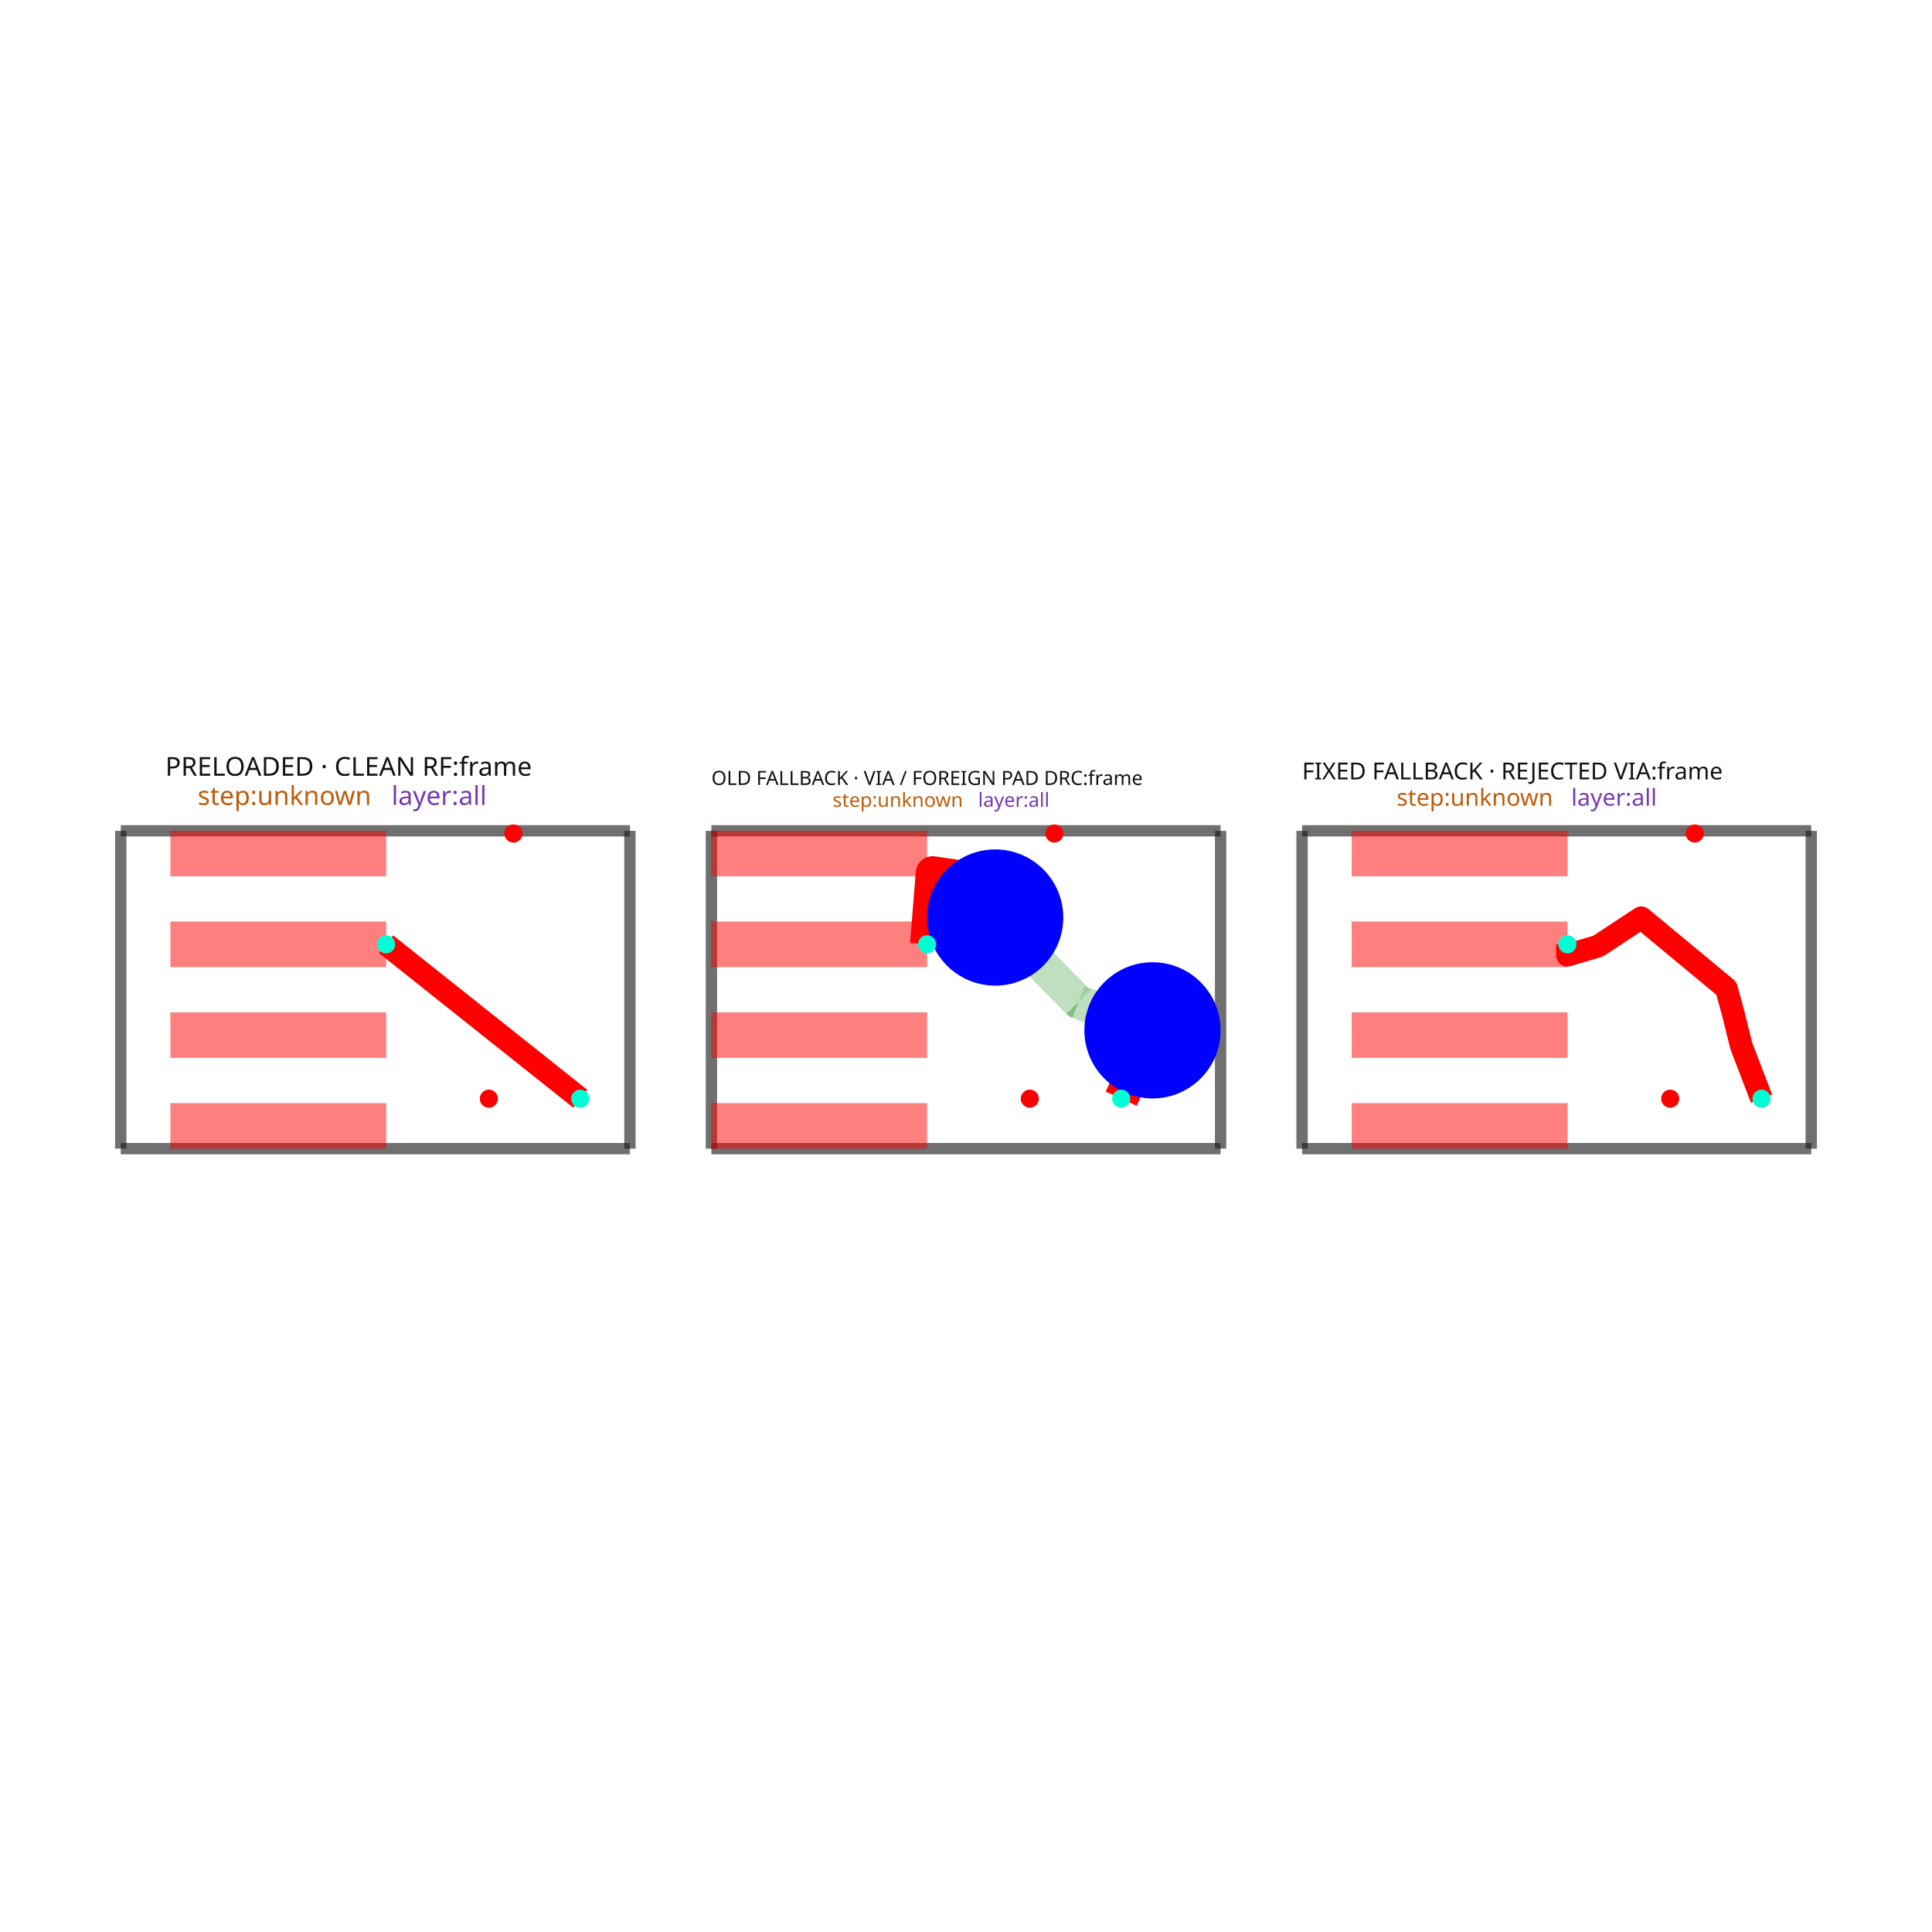
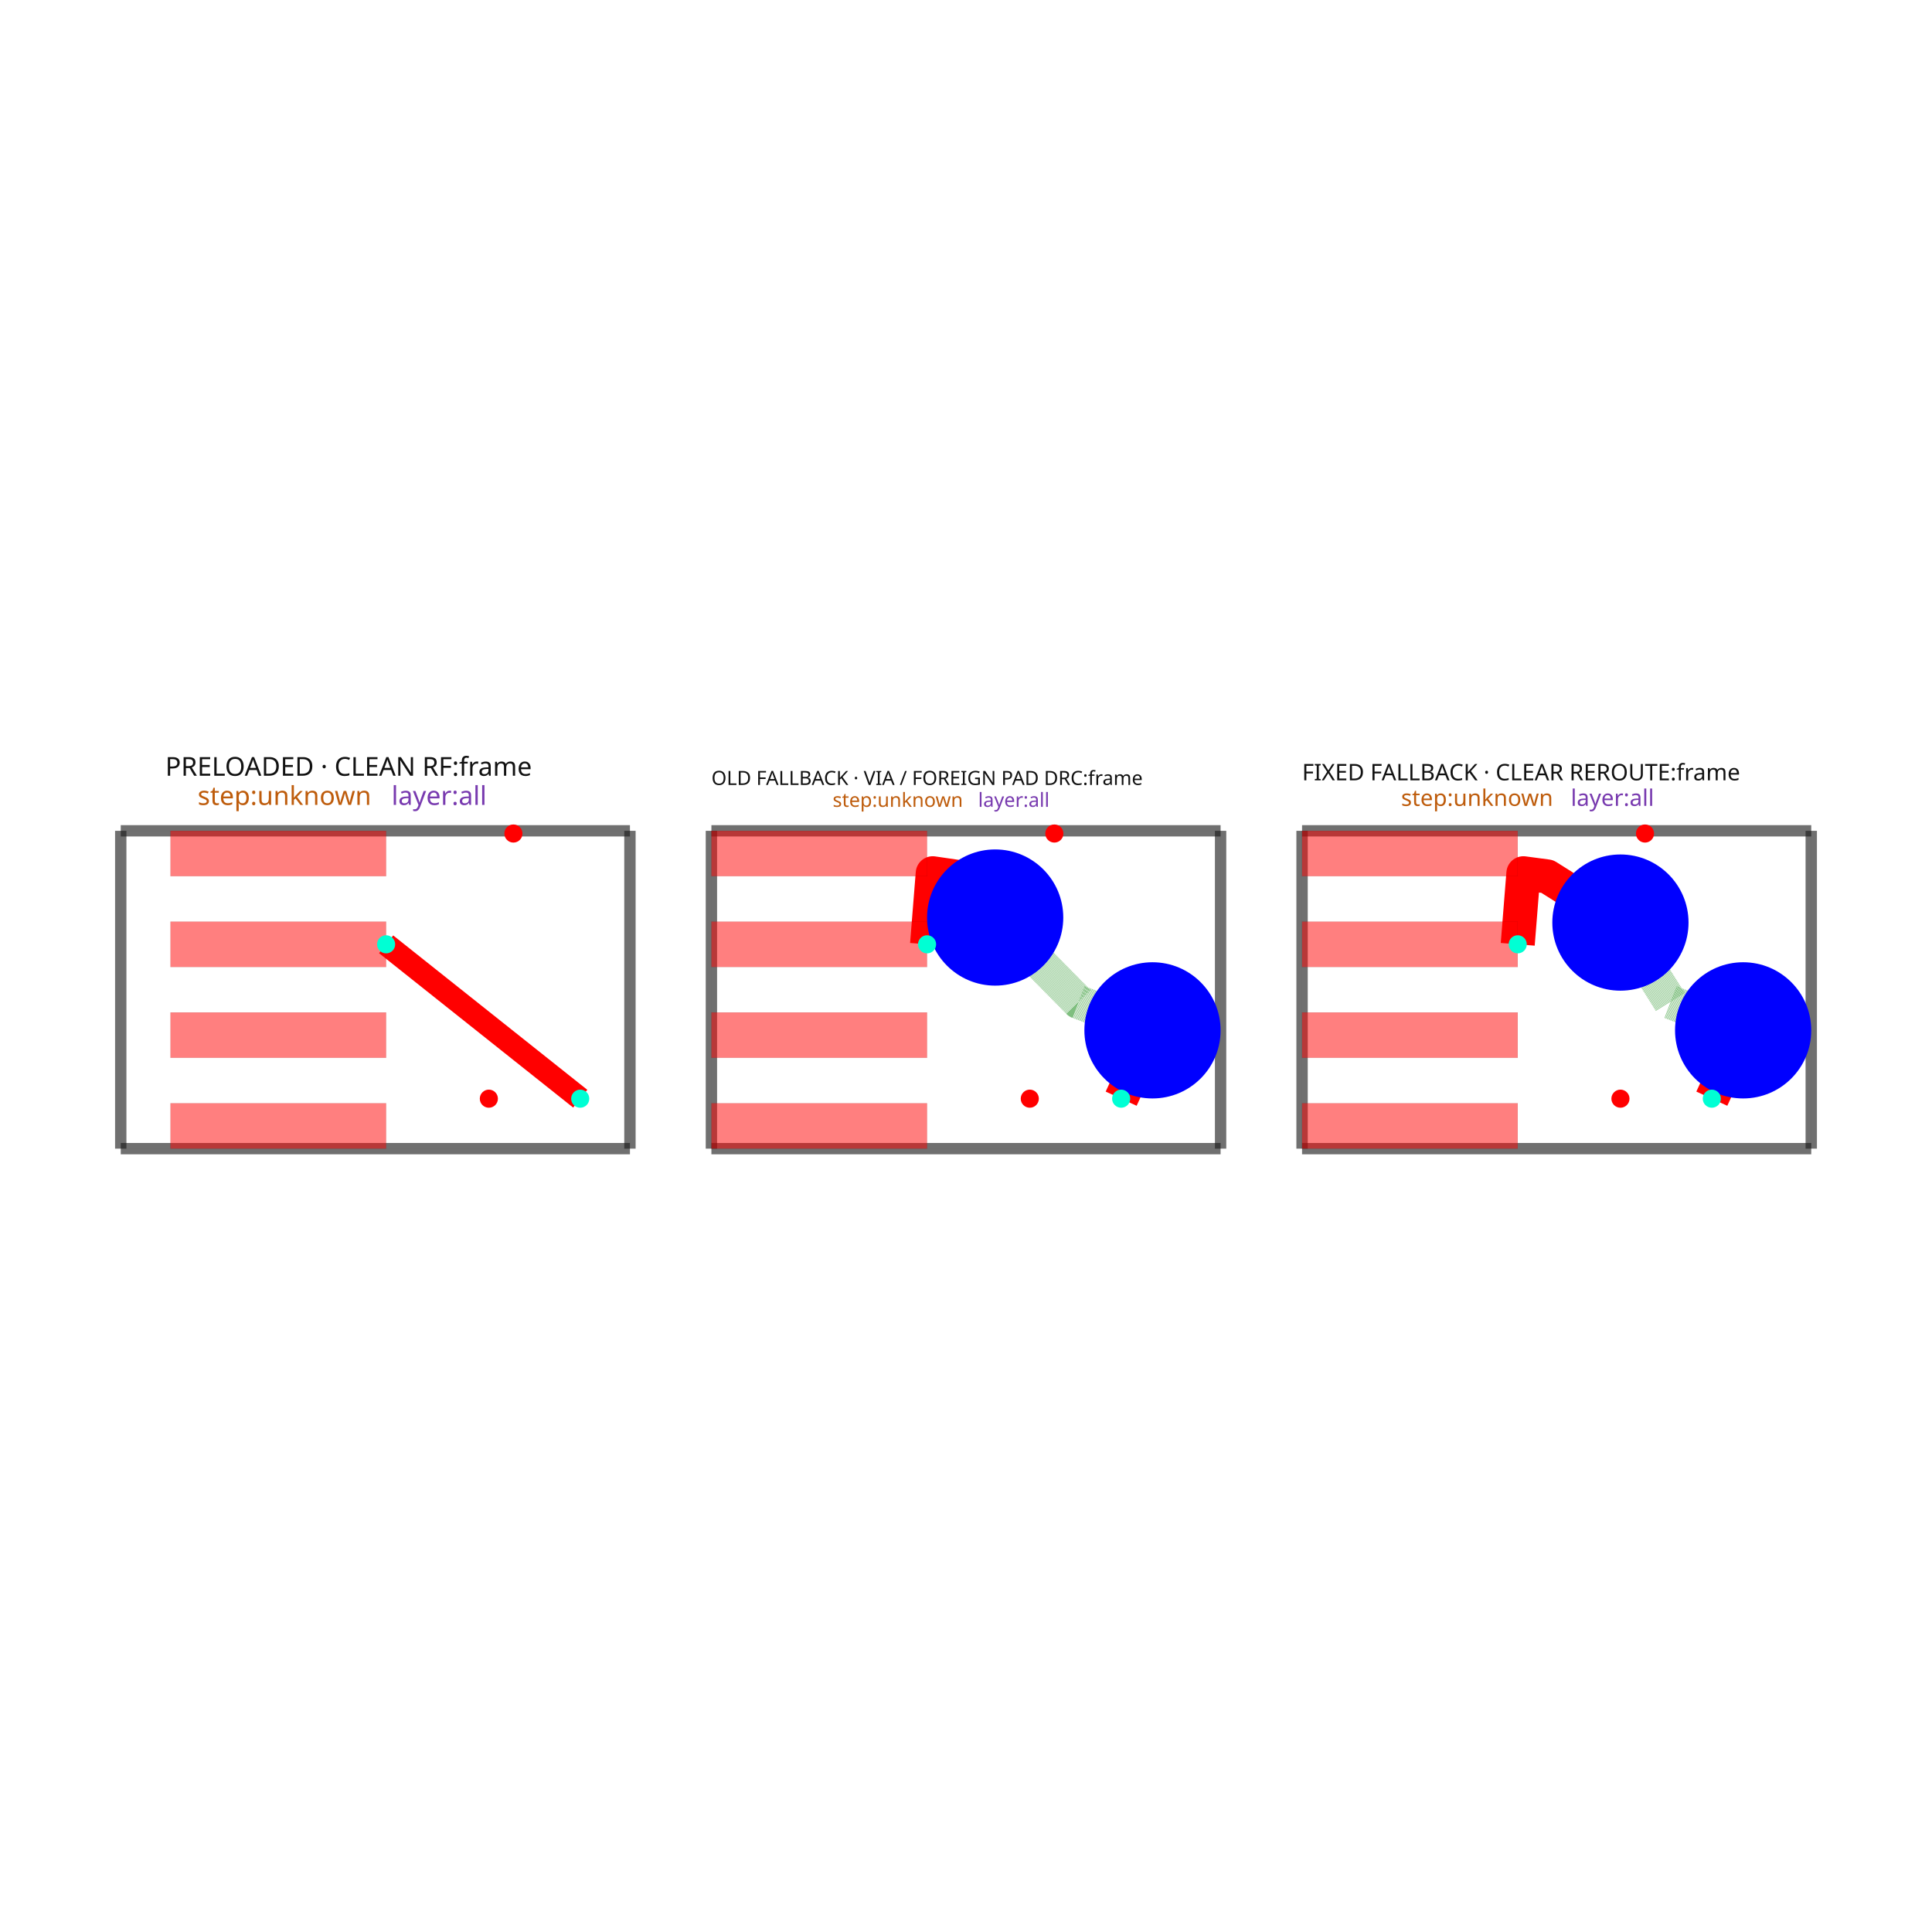
<svg xmlns="http://www.w3.org/2000/svg" width="640" height="640" viewBox="0 0 640 640">
  <rect width="100%" height="100%" fill="white" />
  <g>
    <polyline data-points="0,0 2.2429999999999994,0" data-type="line" data-label="" points="40,380.496 208.675,380.496" fill="none" stroke="rgba(25,25,25,0.62)" stroke-linejoin="round" stroke-width="3.76" />
  </g>
  <g>
    <polyline data-points="2.2429999999999994,0 2.2429999999999994,1.4" data-type="line" data-label="" points="208.675,380.496 208.675,275.216" fill="none" stroke="rgba(25,25,25,0.62)" stroke-linejoin="round" stroke-width="3.76" />
  </g>
  <g>
    <polyline data-points="2.2429999999999994,1.4 0,1.4" data-type="line" data-label="" points="208.675,275.216 40,275.216" fill="none" stroke="rgba(25,25,25,0.62)" stroke-linejoin="round" stroke-width="3.76" />
  </g>
  <g>
    <polyline data-points="0,1.4 0,0" data-type="line" data-label="" points="40,275.216 40,380.496" fill="none" stroke="rgba(25,25,25,0.62)" stroke-linejoin="round" stroke-width="3.76" />
  </g>
  <g>
    <polyline data-points="1.1689999999999996,0.9 2.023999999999999,0.21999999999999997" data-type="line" data-label="" points="127.909,312.816 192.206,363.952" fill="none" stroke="red" stroke-linejoin="round" stroke-width="7.52" />
  </g>
  <g>
    <polyline data-points="2.6018799999999995,0 4.844879999999999,0" data-type="line" data-label="" points="235.663,380.496 404.337,380.496" fill="none" stroke="rgba(25,25,25,0.62)" stroke-linejoin="round" stroke-width="3.76" />
  </g>
  <g>
    <polyline data-points="4.844879999999999,0 4.844879999999999,1.4" data-type="line" data-label="" points="404.337,380.496 404.337,275.216" fill="none" stroke="rgba(25,25,25,0.62)" stroke-linejoin="round" stroke-width="3.76" />
  </g>
  <g>
    <polyline data-points="4.844879999999999,1.4 2.6018799999999995,1.4" data-type="line" data-label="" points="404.337,275.216 235.663,275.216" fill="none" stroke="rgba(25,25,25,0.62)" stroke-linejoin="round" stroke-width="3.76" />
  </g>
  <g>
    <polyline data-points="2.6018799999999995,1.4 2.6018799999999995,0" data-type="line" data-label="" points="235.663,275.216 235.663,380.496" fill="none" stroke="rgba(25,25,25,0.62)" stroke-linejoin="round" stroke-width="3.76" />
  </g>
  <g>
    <polyline data-points="3.551879999999999,0.9 3.576879999999999,1.213 3.679879999999999,1.198 3.851880999999999,1.0179605811738384" data-type="line" data-label="" points="307.103,312.816 308.983,289.278 316.729,290.406 329.663,303.945" fill="none" stroke="red" stroke-linejoin="round" stroke-width="11.28" />
  </g>
  <g>
    <polyline data-points="3.851880999999999,1.0179605811738384 4.218879999999999,0.646 4.544879999999999,0.521" data-type="line" data-label="" points="329.663,303.945 357.262,331.917 381.777,341.317" fill="none" stroke="rgba(0,128,0,0.5)" stroke-linejoin="round" stroke-width="11.28" stroke-dasharray="0.2 0.2" />
  </g>
  <g>
    <polyline data-points="4.544879999999999,0.521 4.406879999999998,0.21999999999999997" data-type="line" data-label="" points="381.777,341.317 371.4,363.952" fill="none" stroke="red" stroke-linejoin="round" stroke-width="11.28" />
  </g>
  <g>
    <polyline data-points="5.203759999999999,0 7.4467599999999985,0" data-type="line" data-label="" points="431.325,380.496 600,380.496" fill="none" stroke="rgba(25,25,25,0.62)" stroke-linejoin="round" stroke-width="3.76" />
  </g>
  <g>
    <polyline data-points="7.4467599999999985,0 7.4467599999999985,1.4" data-type="line" data-label="" points="600,380.496 600,275.216" fill="none" stroke="rgba(25,25,25,0.62)" stroke-linejoin="round" stroke-width="3.76" />
  </g>
  <g>
    <polyline data-points="7.4467599999999985,1.4 5.203759999999999,1.4" data-type="line" data-label="" points="600,275.216 431.325,275.216" fill="none" stroke="rgba(25,25,25,0.62)" stroke-linejoin="round" stroke-width="3.76" />
  </g>
  <g>
    <polyline data-points="5.203759999999999,1.4 5.203759999999999,0" data-type="line" data-label="" points="431.325,275.216 431.325,380.496" fill="none" stroke="rgba(25,25,25,0.62)" stroke-linejoin="round" stroke-width="3.76" />
  </g>
  <g>
-     <polyline data-points="6.372759999999999,0.9 6.372759999999999,0.852 6.507759999999998,0.892 6.697759999999999,1.0170000000000001 7.072759999999999,0.706 7.1037599999999985,0.593 7.138759999999999,0.452 7.227759999999998,0.21999999999999997" data-type="line" data-label="" points="519.235,312.816 519.235,316.426 529.387,313.418 543.675,304.017 571.875,327.405 574.206,335.902 576.838,346.506 583.531,363.952" fill="none" stroke="red" stroke-linejoin="round" stroke-width="7.52" />
+     <polyline data-points="6.153759999999998,0.9 6.178759999999999,1.213 6.283759999999998,1.199 6.606171684922056,0.9957990065734122" data-type="line" data-label="" points="502.766,312.816 504.646,289.278 512.542,290.331 536.787,305.612" fill="none" stroke="red" stroke-linejoin="round" stroke-width="11.28" />
+   </g>
+   <g>
+     <polyline data-points="6.606171684922056,0.9957990065734122 6.825759999999998,0.646 7.146759999999999,0.521" data-type="line" data-label="" points="536.787,305.612 553.3,331.917 577.44,341.317" fill="none" stroke="rgba(0,128,0,0.5)" stroke-linejoin="round" stroke-width="11.28" stroke-dasharray="0.2 0.2" />
+   </g>
+   <g>
+     <polyline data-points="7.146759999999999,0.521 7.008759999999998,0.21999999999999997" data-type="line" data-label="" points="577.44,341.317 567.062,363.952" fill="none" stroke="red" stroke-linejoin="round" stroke-width="11.28" />
  </g>
  <g>
    <rect data-type="rect" data-label="PRELOADED · CLEAN RF:frame step:unknown layer:all" data-x="1.1214999999999997" data-y="0.7" x="40" y="275.216" width="168.675" height="105.281" fill="rgba(255,255,255,0)" stroke="rgba(25,25,25,0.42)" stroke-width="0.013" />
  </g>
  <g>
    <rect data-type="rect" data-label="top" data-x="0.694" data-y="0.09999999999999998" x="56.469" y="365.456" width="71.44" height="15.04" fill="rgba(255,0,0,0.5)" stroke="black" stroke-width="0.013" />
  </g>
  <g>
    <rect data-type="rect" data-label="top" data-x="0.694" data-y="0.5" x="56.469" y="335.376" width="71.44" height="15.04" fill="rgba(255,0,0,0.5)" stroke="black" stroke-width="0.013" />
  </g>
  <g>
    <rect data-type="rect" data-label="top" data-x="0.694" data-y="0.9" x="56.469" y="305.296" width="71.44" height="15.04" fill="rgba(255,0,0,0.5)" stroke="black" stroke-width="0.013" />
  </g>
  <g>
    <rect data-type="rect" data-label="top" data-x="0.694" data-y="1.3" x="56.469" y="275.216" width="71.44" height="15.04" fill="rgba(255,0,0,0.5)" stroke="black" stroke-width="0.013" />
  </g>
  <g>
    <rect data-type="rect" data-label="OLD FALLBACK · VIA / FOREIGN PAD DRC:frame step:unknown layer:all" data-x="3.7233799999999992" data-y="0.7" x="235.663" y="275.216" width="168.675" height="105.281" fill="rgba(255,255,255,0)" stroke="rgba(25,25,25,0.42)" stroke-width="0.013" />
  </g>
  <g>
    <rect data-type="rect" data-label="top" data-x="3.076879999999999" data-y="0.09999999999999998" x="235.663" y="365.456" width="71.44" height="15.04" fill="rgba(255,0,0,0.5)" stroke="black" stroke-width="0.013" />
  </g>
  <g>
    <rect data-type="rect" data-label="top" data-x="3.076879999999999" data-y="0.5" x="235.663" y="335.376" width="71.44" height="15.04" fill="rgba(255,0,0,0.5)" stroke="black" stroke-width="0.013" />
  </g>
  <g>
    <rect data-type="rect" data-label="top" data-x="3.076879999999999" data-y="0.9" x="235.663" y="305.296" width="71.44" height="15.04" fill="rgba(255,0,0,0.5)" stroke="black" stroke-width="0.013" />
  </g>
  <g>
    <rect data-type="rect" data-label="top" data-x="3.076879999999999" data-y="1.3" x="235.663" y="275.216" width="71.44" height="15.04" fill="rgba(255,0,0,0.5)" stroke="black" stroke-width="0.013" />
  </g>
  <g>
-     <rect data-type="rect" data-label="FIXED FALLBACK · REJECTED VIA:frame step:unknown layer:all" data-x="6.325259999999998" data-y="0.7" x="431.325" y="275.216" width="168.675" height="105.281" fill="rgba(255,255,255,0)" stroke="rgba(25,25,25,0.42)" stroke-width="0.013" />
+     <rect data-type="rect" data-label="FIXED FALLBACK · CLEAR REROUTE:frame step:unknown layer:all" data-x="6.325259999999998" data-y="0.7" x="431.325" y="275.216" width="168.675" height="105.281" fill="rgba(255,255,255,0)" stroke="rgba(25,25,25,0.42)" stroke-width="0.013" />
  </g>
  <g>
-     <rect data-type="rect" data-label="top" data-x="5.897759999999999" data-y="0.09999999999999998" x="447.794" y="365.456" width="71.44" height="15.04" fill="rgba(255,0,0,0.5)" stroke="black" stroke-width="0.013" />
+     <rect data-type="rect" data-label="top" data-x="5.678759999999999" data-y="0.09999999999999998" x="431.325" y="365.456" width="71.44" height="15.04" fill="rgba(255,0,0,0.5)" stroke="black" stroke-width="0.013" />
  </g>
  <g>
-     <rect data-type="rect" data-label="top" data-x="5.897759999999999" data-y="0.5" x="447.794" y="335.376" width="71.44" height="15.04" fill="rgba(255,0,0,0.5)" stroke="black" stroke-width="0.013" />
+     <rect data-type="rect" data-label="top" data-x="5.678759999999999" data-y="0.5" x="431.325" y="335.376" width="71.44" height="15.04" fill="rgba(255,0,0,0.5)" stroke="black" stroke-width="0.013" />
  </g>
  <g>
-     <rect data-type="rect" data-label="top" data-x="5.897759999999999" data-y="0.9" x="447.794" y="305.296" width="71.44" height="15.04" fill="rgba(255,0,0,0.5)" stroke="black" stroke-width="0.013" />
+     <rect data-type="rect" data-label="top" data-x="5.678759999999999" data-y="0.9" x="431.325" y="305.296" width="71.44" height="15.04" fill="rgba(255,0,0,0.5)" stroke="black" stroke-width="0.013" />
  </g>
  <g>
-     <rect data-type="rect" data-label="top" data-x="5.897759999999999" data-y="1.3" x="447.794" y="275.216" width="71.44" height="15.04" fill="rgba(255,0,0,0.5)" stroke="black" stroke-width="0.013" />
+     <rect data-type="rect" data-label="top" data-x="5.678759999999999" data-y="1.3" x="431.325" y="275.216" width="71.44" height="15.04" fill="rgba(255,0,0,0.5)" stroke="black" stroke-width="0.013" />
  </g>
  <circle data-type="circle" data-label="" data-x="3.851880999999999" data-y="1.0179605811738384" cx="329.663" cy="303.945" r="22.56" fill="blue" stroke="none" stroke-width="0.013" />
  <circle data-type="circle" data-label="" data-x="4.544879999999999" data-y="0.521" cx="381.777" cy="341.317" r="22.56" fill="blue" stroke="none" stroke-width="0.013" />
+   <circle data-type="circle" data-label="" data-x="6.606171684922056" data-y="0.9957990065734122" cx="536.787" cy="305.612" r="22.56" fill="blue" stroke="none" stroke-width="0.013" />
+   <circle data-type="circle" data-label="" data-x="7.146759999999999" data-y="0.521" cx="577.44" cy="341.317" r="22.56" fill="blue" stroke="none" stroke-width="0.013" />
  <text data-type="text" data-label="PRELOADED · CLEAN RF:frame" data-x="0.19621199999999972" data-y="1.608936" x="54.755" y="259.504" fill="rgb(18,18,18)" font-size="8.633" font-family="sans-serif" text-anchor="start" dominant-baseline="text-after-edge">PRELOADED · CLEAN RF:frame</text>
  <text data-type="text" data-label="step:unknown" data-x="0.33856399999999975" data-y="1.48036" x="65.46" y="269.173" fill="rgb(190,92,12)" font-size="8.633" font-family="sans-serif" text-anchor="start" dominant-baseline="text-after-edge">step:unknown</text>
  <text data-type="text" data-label=" layer:all" data-x="1.1926759999999996" data-y="1.48036" x="129.69" y="269.173" fill="rgb(120,58,175)" font-size="8.633" font-family="sans-serif" text-anchor="start" dominant-baseline="text-after-edge"> layer:all</text>
  <text data-type="text" data-label="OLD FALLBACK · VIA / FOREIGN PAD DRC:frame" data-x="2.6018799999999995" data-y="1.5768331182795698" x="235.663" y="261.918" fill="rgb(18,18,18)" font-size="6.478" font-family="sans-serif" text-anchor="start" dominant-baseline="text-after-edge">OLD FALLBACK · VIA / FOREIGN PAD DRC:frame</text>
  <text data-type="text" data-label="step:unknown" data-x="3.135927619047618" data-y="1.48036" x="275.823" y="269.173" fill="rgb(190,92,12)" font-size="6.478" font-family="sans-serif" text-anchor="start" dominant-baseline="text-after-edge">step:unknown</text>
  <text data-type="text" data-label=" layer:all" data-x="3.7767847619047608" data-y="1.48036" x="324.016" y="269.173" fill="rgb(120,58,175)" font-size="6.478" font-family="sans-serif" text-anchor="start" dominant-baseline="text-after-edge"> layer:all</text>
-   <text data-type="text" data-label="FIXED FALLBACK · REJECTED VIA:frame" data-x="5.203759999999999" data-y="1.5961277419354838" x="431.325" y="260.467" fill="rgb(18,18,18)" font-size="7.773" font-family="sans-serif" text-anchor="start" dominant-baseline="text-after-edge">FIXED FALLBACK · REJECTED VIA:frame</text>
-   <text data-type="text" data-label="step:unknown" data-x="5.620317142857141" data-y="1.48036" x="462.651" y="269.173" fill="rgb(190,92,12)" font-size="7.773" font-family="sans-serif" text-anchor="start" dominant-baseline="text-after-edge">step:unknown</text>
-   <text data-type="text" data-label=" layer:all" data-x="6.389345714285713" data-y="1.48036" x="520.482" y="269.173" fill="rgb(120,58,175)" font-size="7.773" font-family="sans-serif" text-anchor="start" dominant-baseline="text-after-edge"> layer:all</text>
+   <text data-type="text" data-label="FIXED FALLBACK · CLEAR REROUTE:frame" data-x="5.203759999999999" data-y="1.5929119713261648" x="431.325" y="260.709" fill="rgb(18,18,18)" font-size="7.557" font-family="sans-serif" text-anchor="start" dominant-baseline="text-after-edge">FIXED FALLBACK · CLEAR REROUTE:frame</text>
+   <text data-type="text" data-label="step:unknown" data-x="5.6398988888888875" data-y="1.48036" x="464.123" y="269.173" fill="rgb(190,92,12)" font-size="7.557" font-family="sans-serif" text-anchor="start" dominant-baseline="text-after-edge">step:unknown</text>
+   <text data-type="text" data-label=" layer:all" data-x="6.387565555555554" data-y="1.48036" x="520.348" y="269.173" fill="rgb(120,58,175)" font-size="7.557" font-family="sans-serif" text-anchor="start" dominant-baseline="text-after-edge"> layer:all</text>
  <g>
    <circle data-type="point" data-label="source_net_0_mst85 source_net_0_mst85 top" data-x="1.7296799999999992" data-y="1.3879989" cx="170.073" cy="276.118" r="3" fill="hsl(0, 100%, 50%)" />
  </g>
  <g>
    <circle data-type="point" data-label="source_net_0_mst85 source_net_0_mst85 top" data-x="1.6214989999999991" data-y="0.21999999999999997" cx="161.938" cy="363.952" r="3" fill="hsl(0, 100%, 50%)" />
  </g>
  <g>
    <circle data-type="point" data-label="source_trace_110_fixed_3_0 source_trace_110_fixed_3_0 top" data-x="1.1689999999999996" data-y="0.9" cx="127.909" cy="312.816" r="3" fill="hsl(170, 100%, 50%)" />
  </g>
  <g>
    <circle data-type="point" data-label="source_trace_110_fixed_3_0 source_trace_110_fixed_3_0 top" data-x="2.023999999999999" data-y="0.21999999999999997" cx="192.206" cy="363.952" r="3" fill="hsl(170, 100%, 50%)" />
  </g>
  <g>
    <circle data-type="point" data-label="source_net_0_mst85 source_net_0_mst85 top" data-x="4.112559999999998" data-y="1.3879989" cx="349.267" cy="276.118" r="3" fill="hsl(0, 100%, 50%)" />
  </g>
  <g>
    <circle data-type="point" data-label="source_net_0_mst85 source_net_0_mst85 top" data-x="4.004378999999998" data-y="0.21999999999999997" cx="341.131" cy="363.952" r="3" fill="hsl(0, 100%, 50%)" />
  </g>
  <g>
    <circle data-type="point" data-label="source_trace_110_fixed_3_0 source_trace_110_fixed_3_0 top" data-x="3.551879999999999" data-y="0.9" cx="307.103" cy="312.816" r="3" fill="hsl(170, 100%, 50%)" />
  </g>
  <g>
    <circle data-type="point" data-label="source_trace_110_fixed_3_0 source_trace_110_fixed_3_0 top" data-x="4.406879999999998" data-y="0.21999999999999997" cx="371.4" cy="363.952" r="3" fill="hsl(170, 100%, 50%)" />
  </g>
  <g>
-     <circle data-type="point" data-label="source_net_0_mst85 source_net_0_mst85 top" data-x="6.933439999999998" data-y="1.3879989" cx="561.398" cy="276.118" r="3" fill="hsl(0, 100%, 50%)" />
+     <circle data-type="point" data-label="source_net_0_mst85 source_net_0_mst85 top" data-x="6.714439999999998" data-y="1.3879989" cx="544.929" cy="276.118" r="3" fill="hsl(0, 100%, 50%)" />
  </g>
  <g>
-     <circle data-type="point" data-label="source_net_0_mst85 source_net_0_mst85 top" data-x="6.825258999999998" data-y="0.21999999999999997" cx="553.263" cy="363.952" r="3" fill="hsl(0, 100%, 50%)" />
+     <circle data-type="point" data-label="source_net_0_mst85 source_net_0_mst85 top" data-x="6.606258999999998" data-y="0.21999999999999997" cx="536.794" cy="363.952" r="3" fill="hsl(0, 100%, 50%)" />
  </g>
  <g>
-     <circle data-type="point" data-label="source_trace_110_fixed_3_0 source_trace_110_fixed_3_0 top" data-x="6.372759999999999" data-y="0.9" cx="519.235" cy="312.816" r="3" fill="hsl(170, 100%, 50%)" />
+     <circle data-type="point" data-label="source_trace_110_fixed_3_0 source_trace_110_fixed_3_0 top" data-x="6.153759999999998" data-y="0.9" cx="502.766" cy="312.816" r="3" fill="hsl(170, 100%, 50%)" />
  </g>
  <g>
-     <circle data-type="point" data-label="source_trace_110_fixed_3_0 source_trace_110_fixed_3_0 top" data-x="7.227759999999998" data-y="0.21999999999999997" cx="583.531" cy="363.952" r="3" fill="hsl(170, 100%, 50%)" />
+     <circle data-type="point" data-label="source_trace_110_fixed_3_0 source_trace_110_fixed_3_0 top" data-x="7.008759999999998" data-y="0.21999999999999997" cx="567.062" cy="363.952" r="3" fill="hsl(170, 100%, 50%)" />
  </g>
  <g id="crosshair" style="display: none">
    <line id="crosshair-h" y1="0" y2="640" stroke="#666" stroke-width="0.5" />
    <line id="crosshair-v" x1="0" x2="640" stroke="#666" stroke-width="0.5" />
    <text id="coordinates" font-family="monospace" font-size="12" fill="#666" />
  </g>
</svg>
